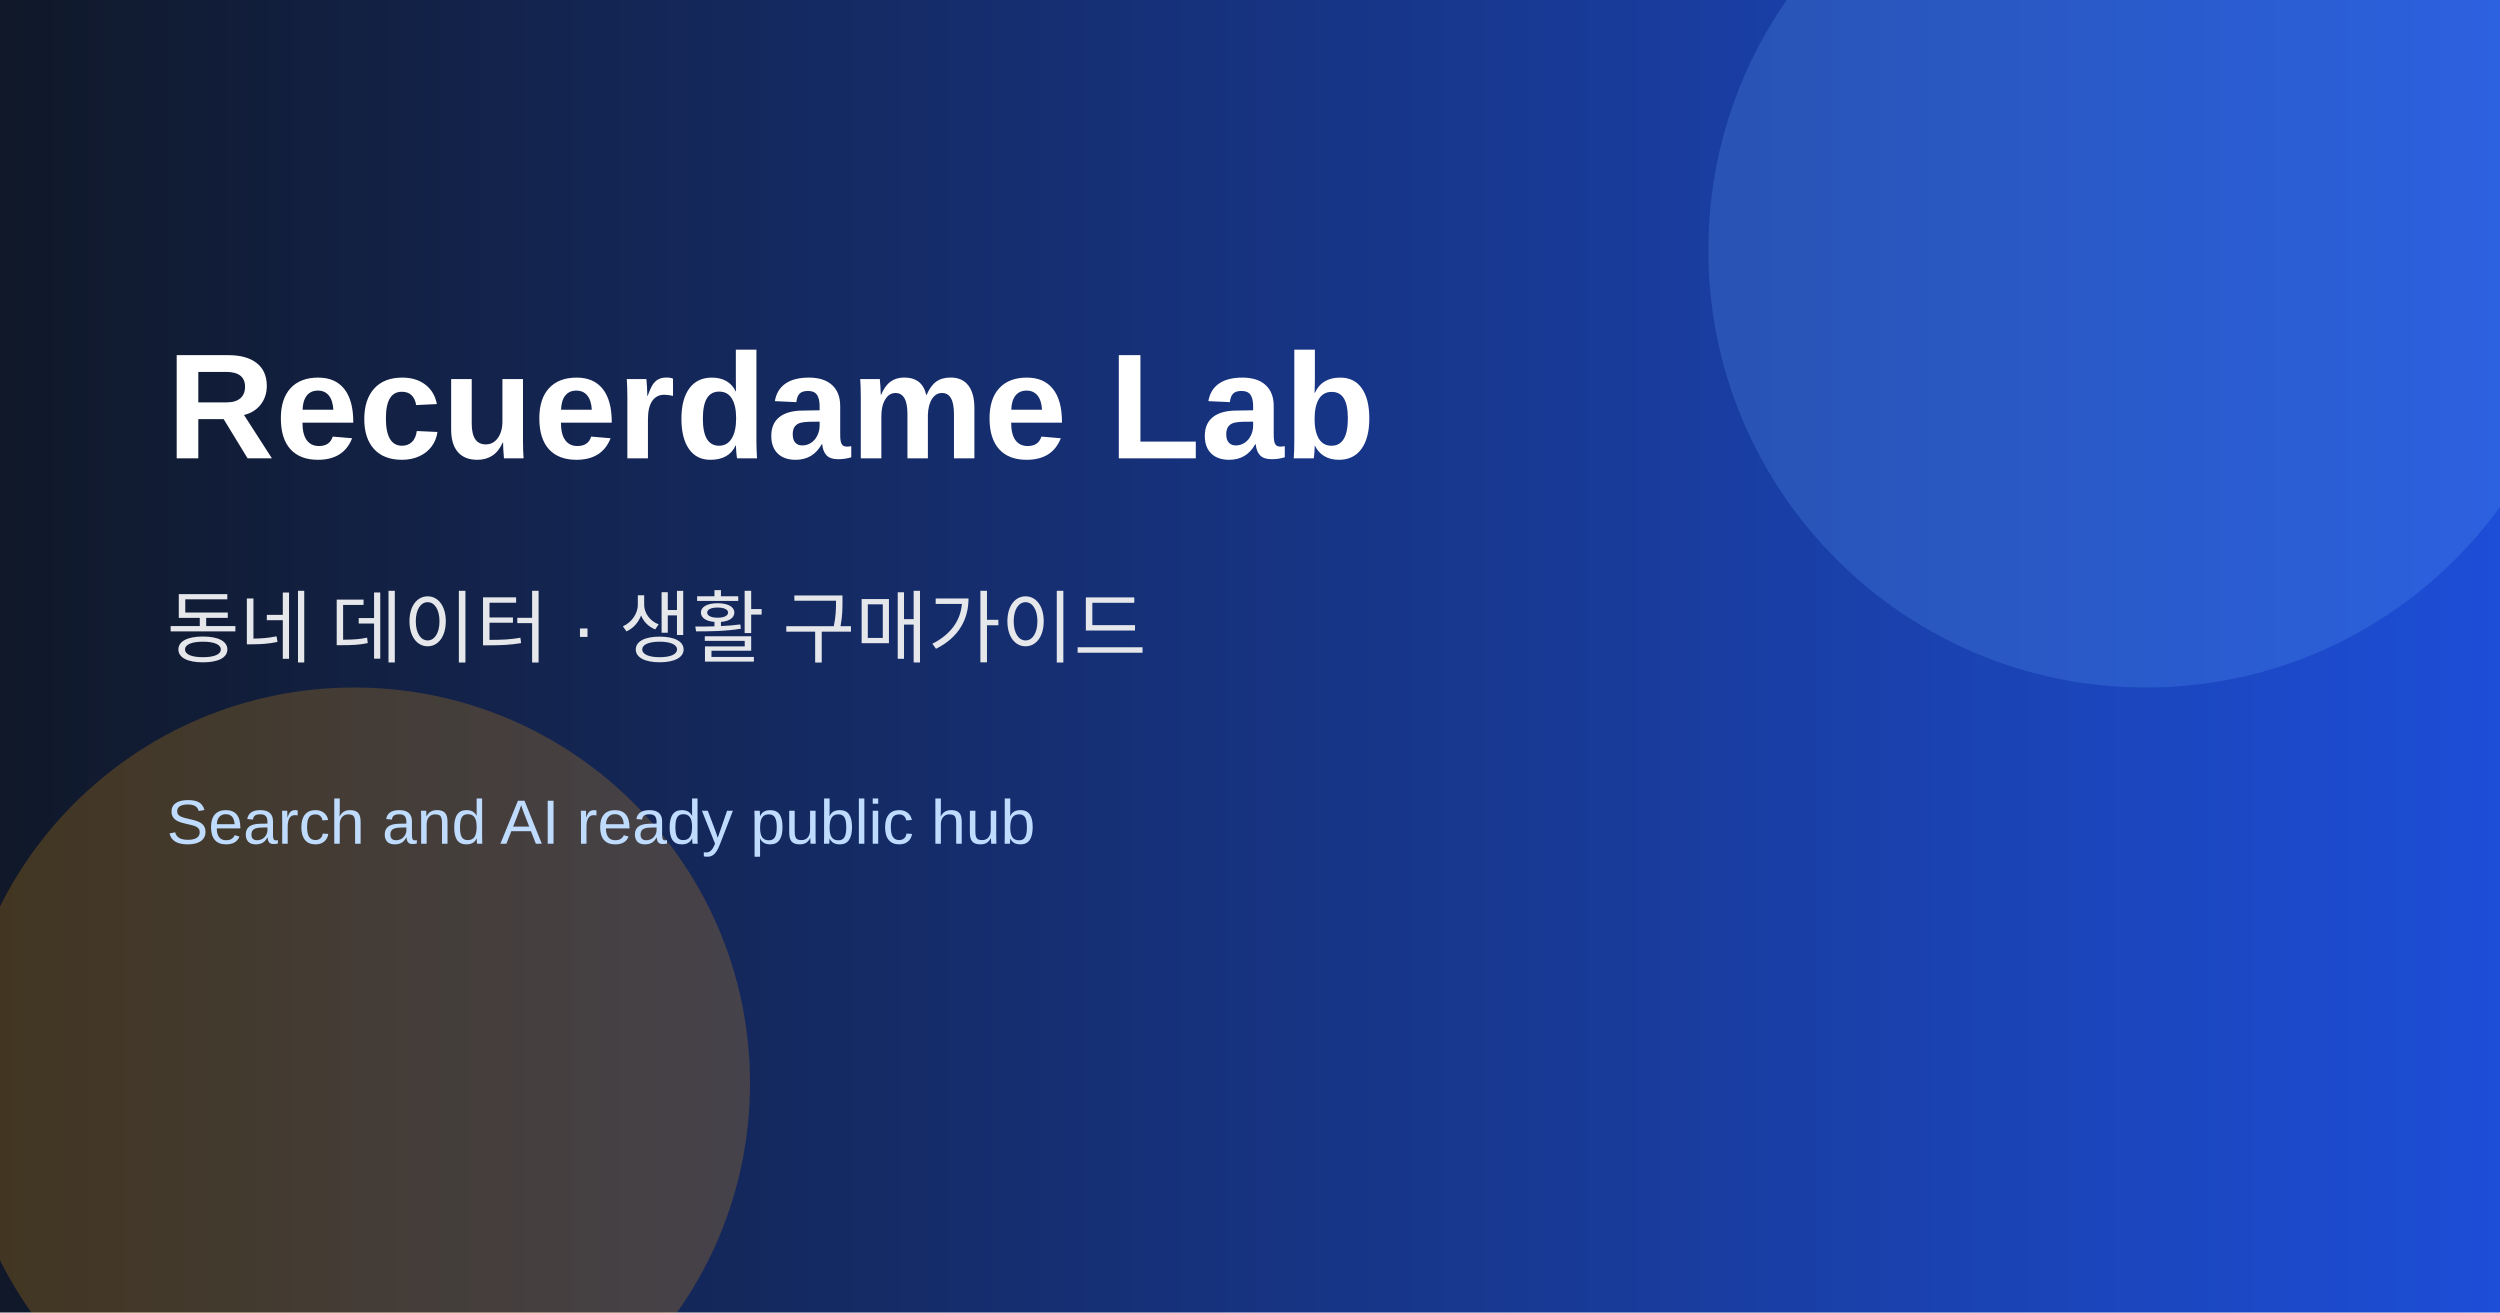
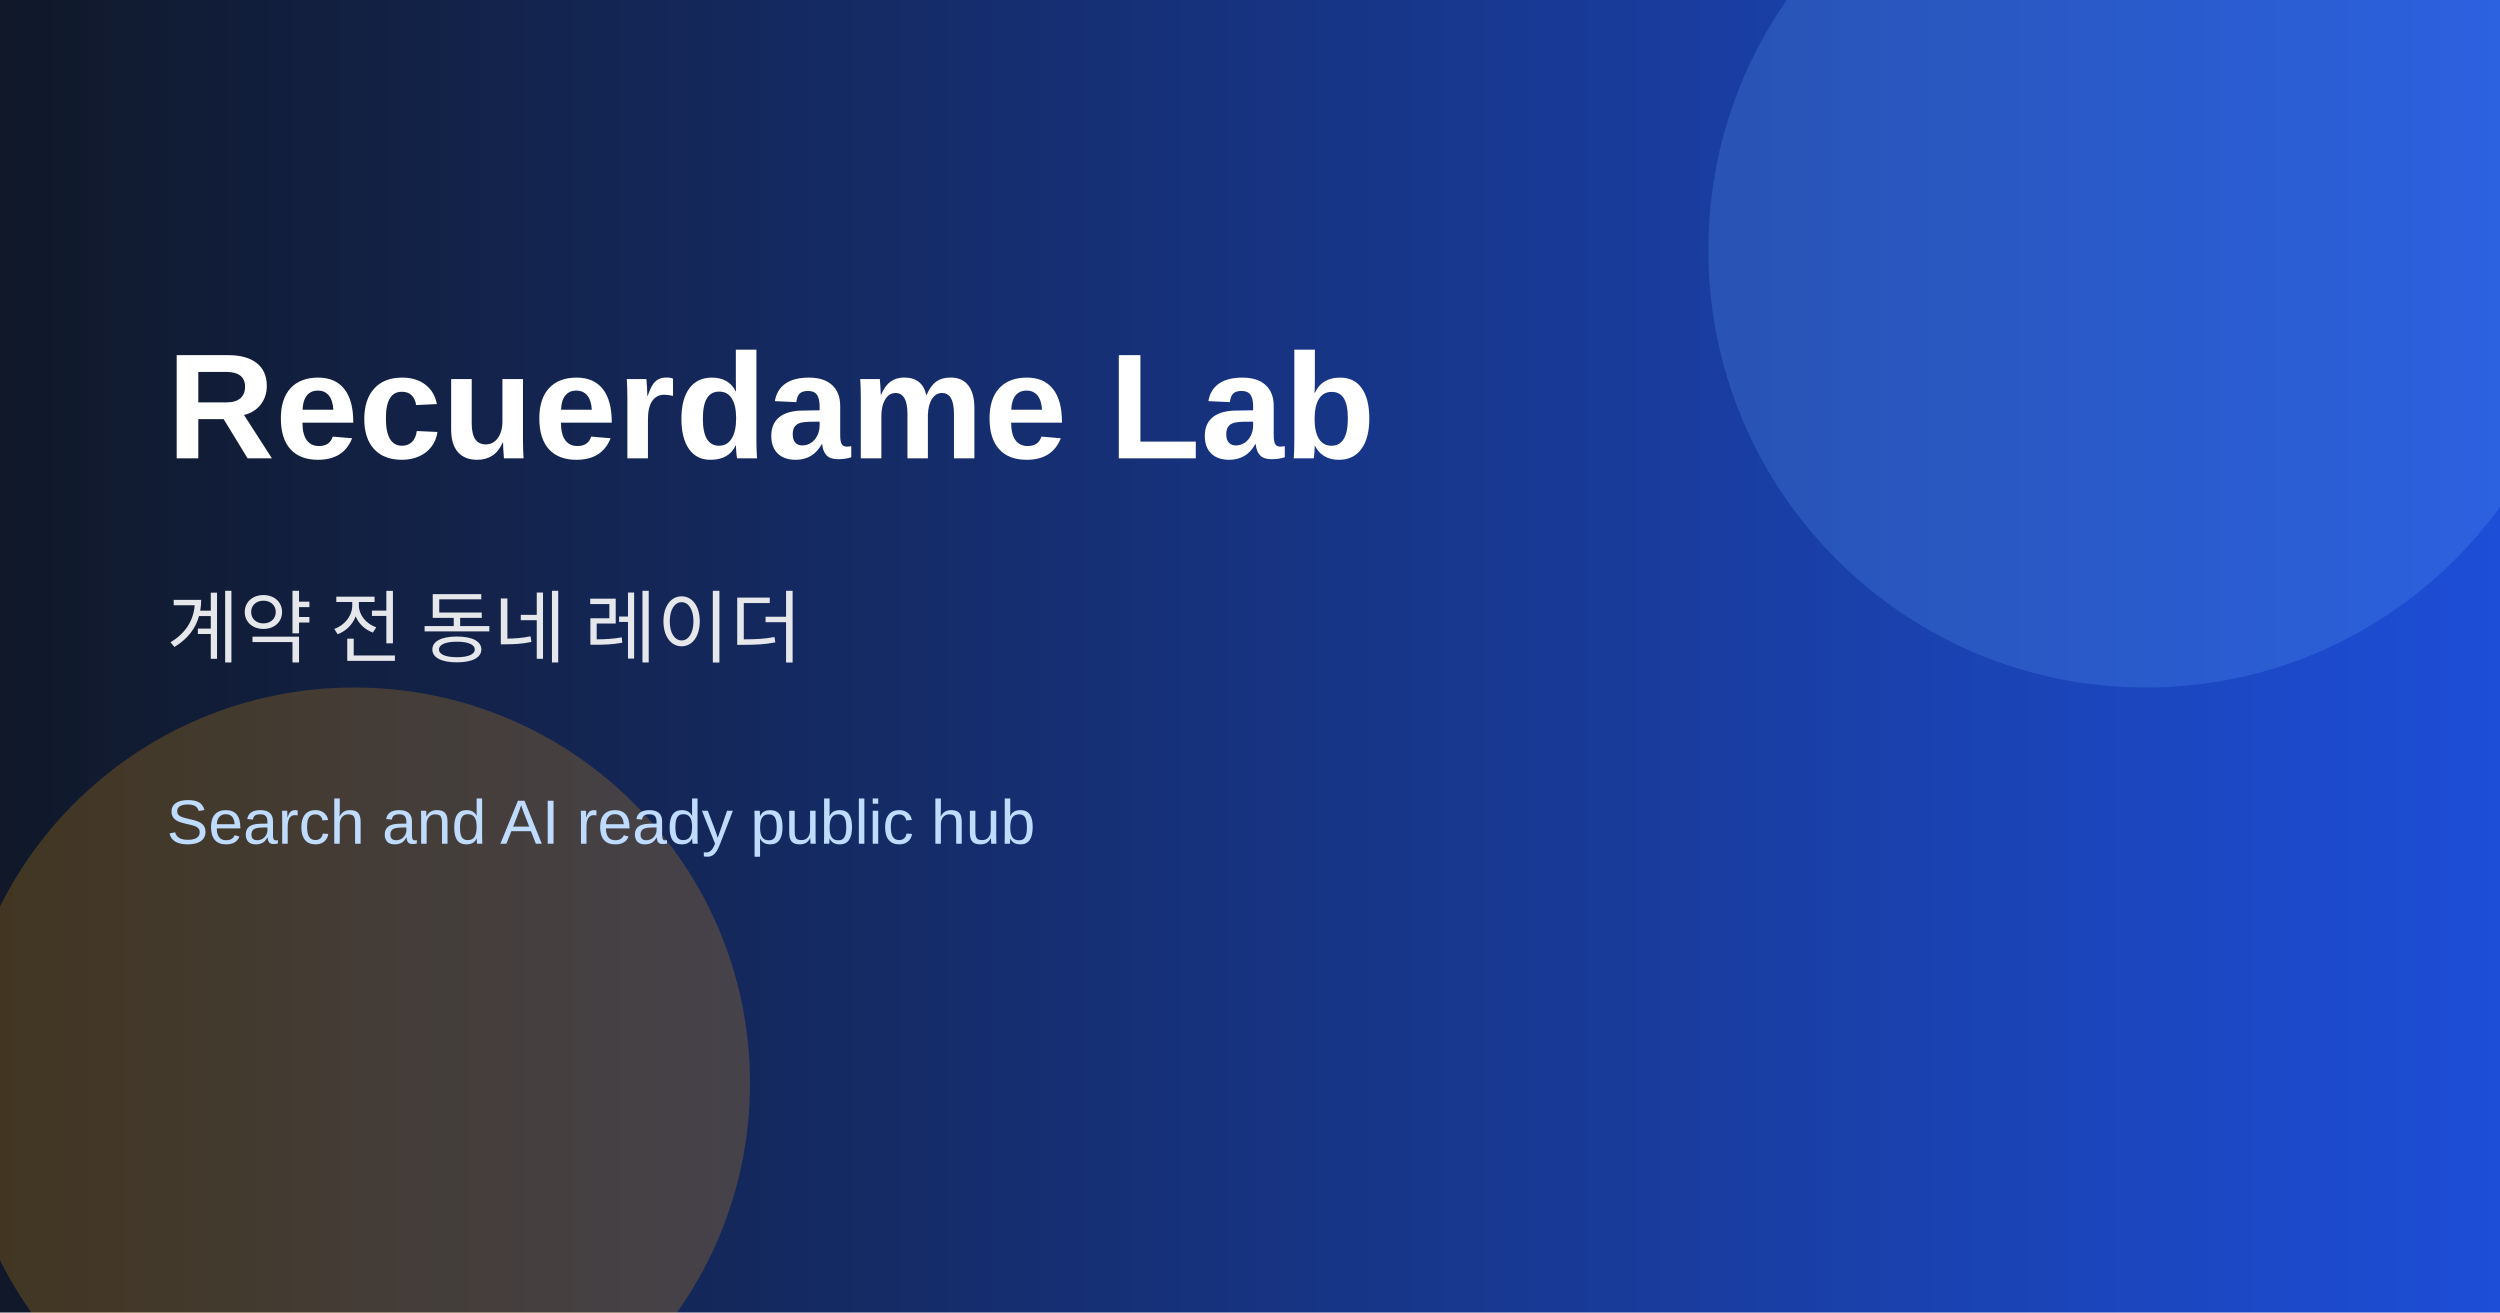
<svg xmlns="http://www.w3.org/2000/svg" width="1200" height="630" viewBox="0 0 1200 630">
  <defs>
    <linearGradient id="g" x1="0" x2="1">
      <stop stop-color="#101828" />
      <stop offset="1" stop-color="#1d4ed8" />
    </linearGradient>
  </defs>
  <rect width="1200" height="630" fill="url(#g)" />
  <circle cx="1030" cy="120" r="210" fill="#60a5fa" opacity=".22" />
  <circle cx="170" cy="520" r="190" fill="#f59e0b" opacity=".22" />
  <text x="80" y="220" fill="#fff" font-family="Arial, sans-serif" font-size="72" font-weight="800">Recuerdame Lab</text>
-   <text x="80" y="315" fill="#e5e7eb" font-family="Arial, sans-serif" font-size="38">동네 데이터 · 생활 구매가이드</text>
+   <text x="80" y="315" fill="#e5e7eb" font-family="Arial, sans-serif" font-size="38">계약 전 동네 레이더</text>
  <text x="80" y="405" fill="#bfdbfe" font-family="Arial, sans-serif" font-size="30">Search and AI ready public hub</text>
</svg>
